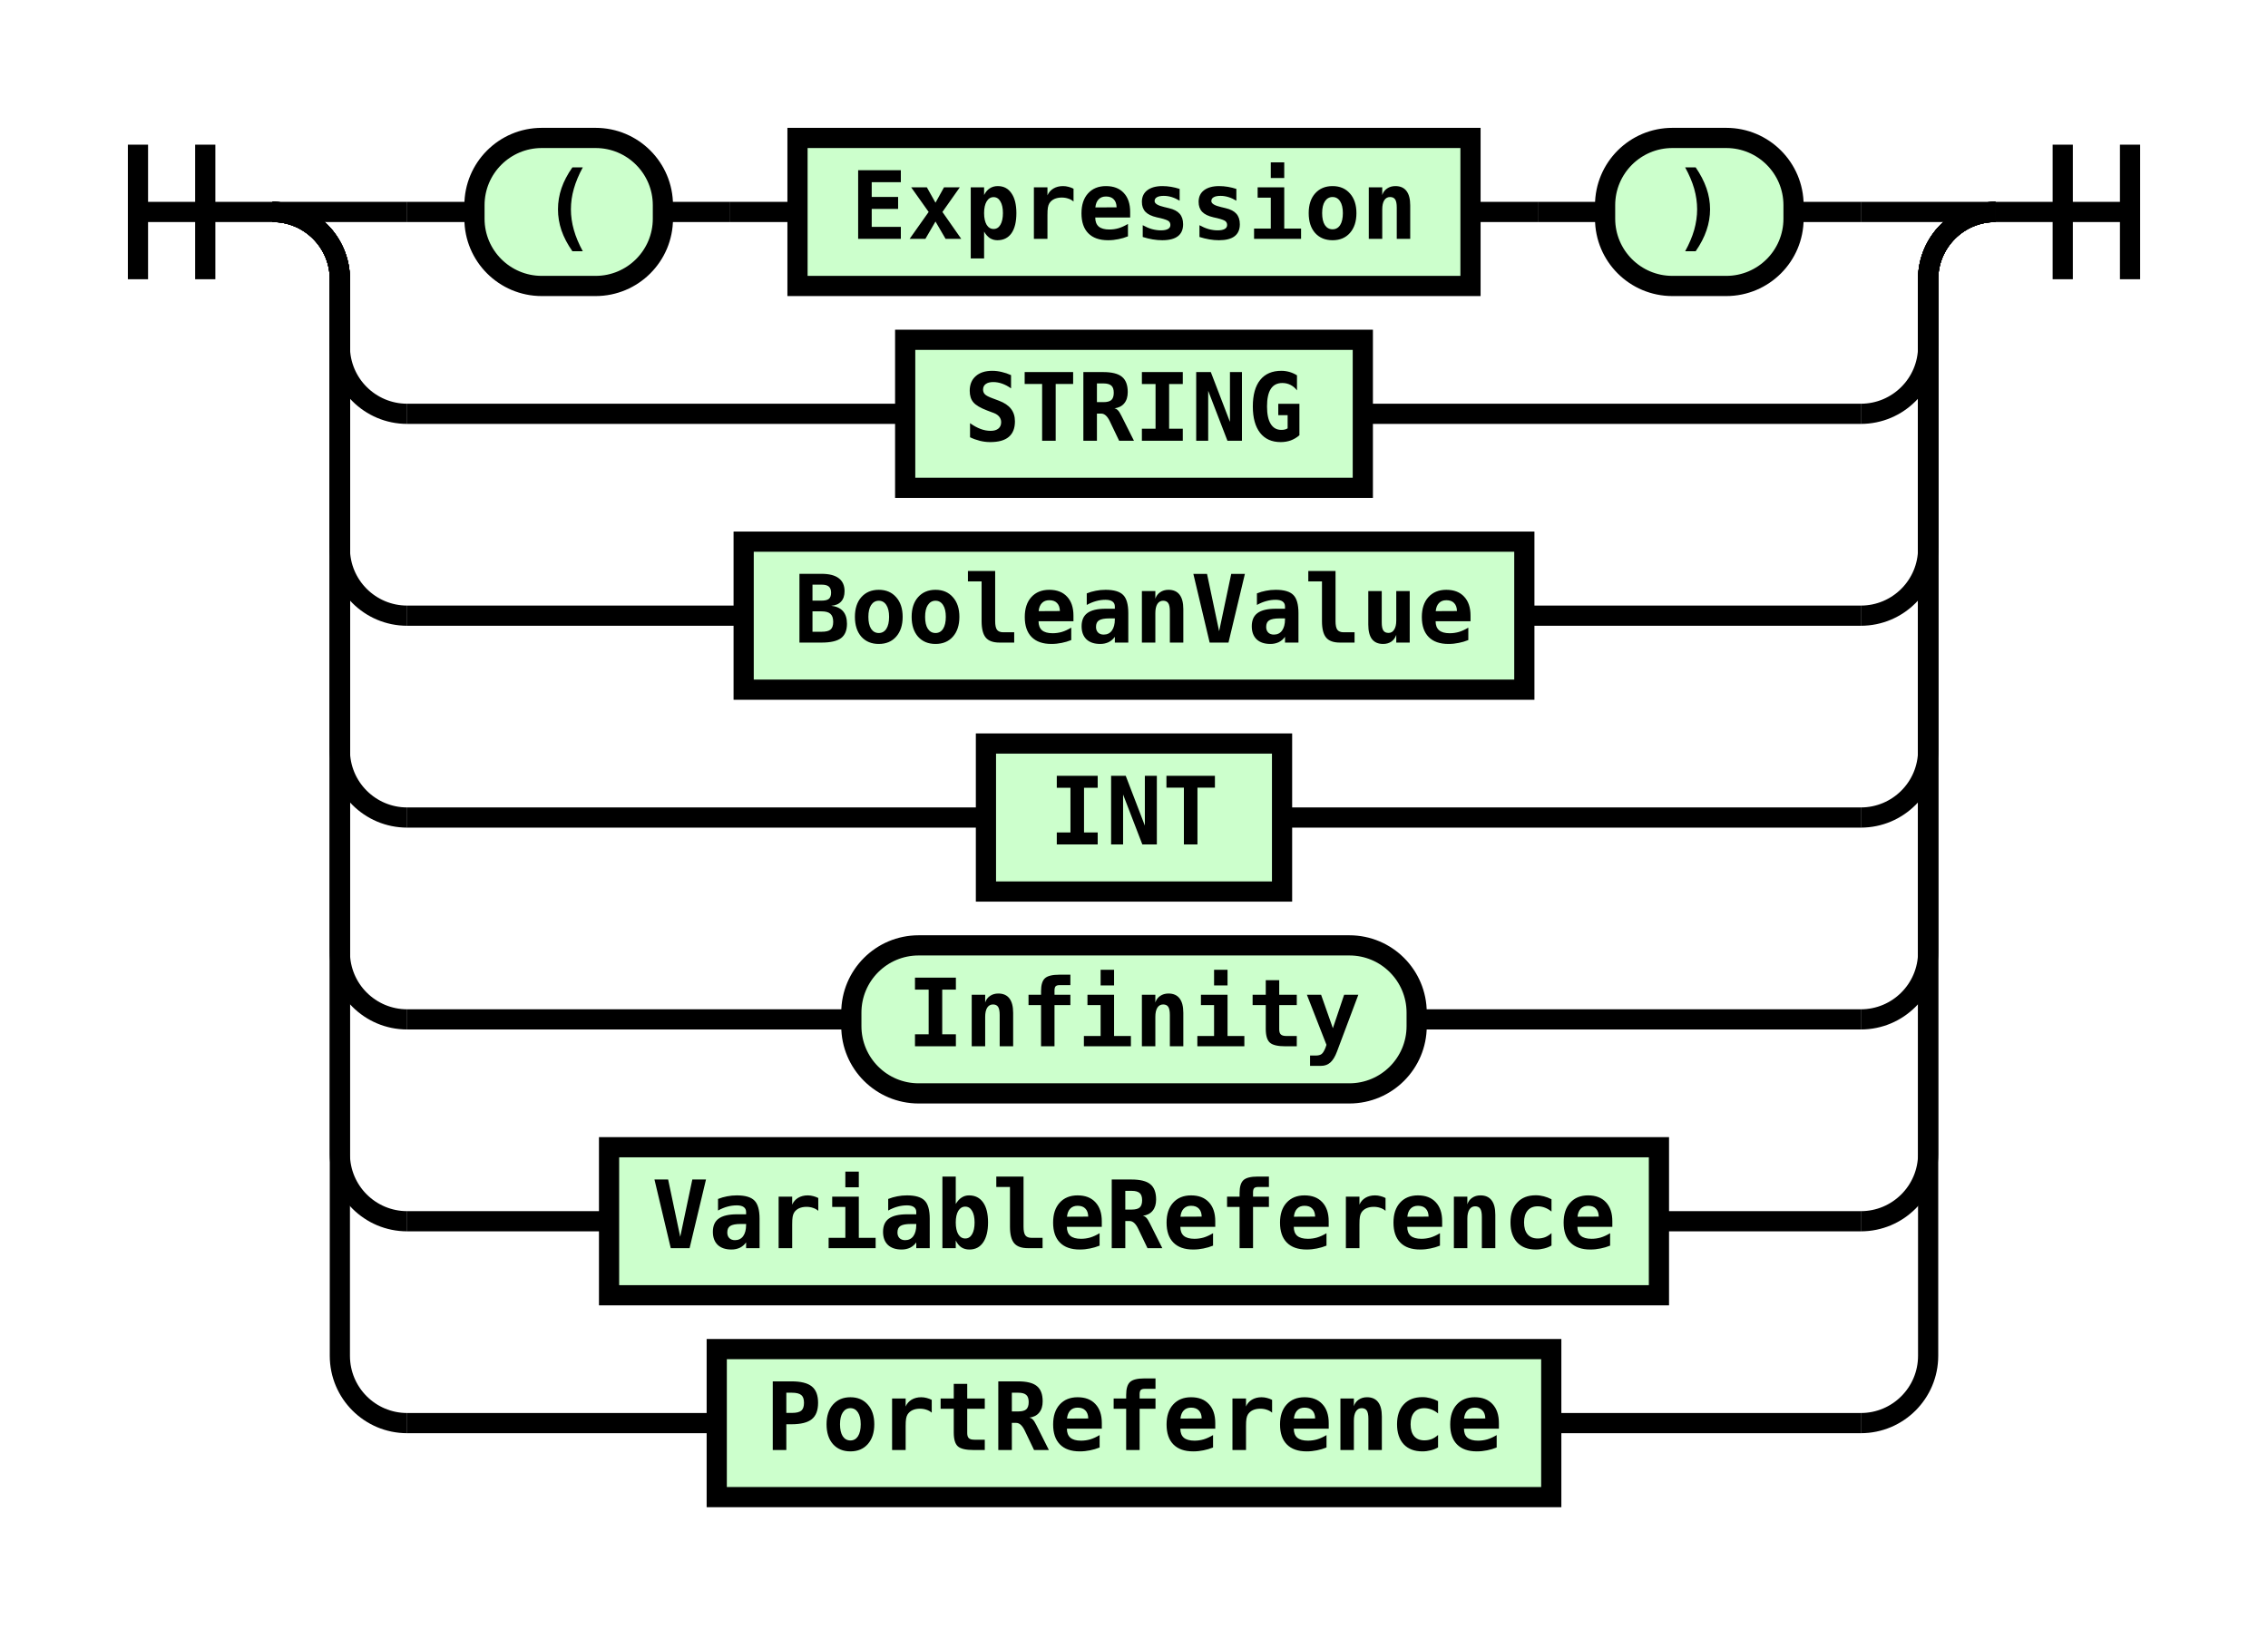
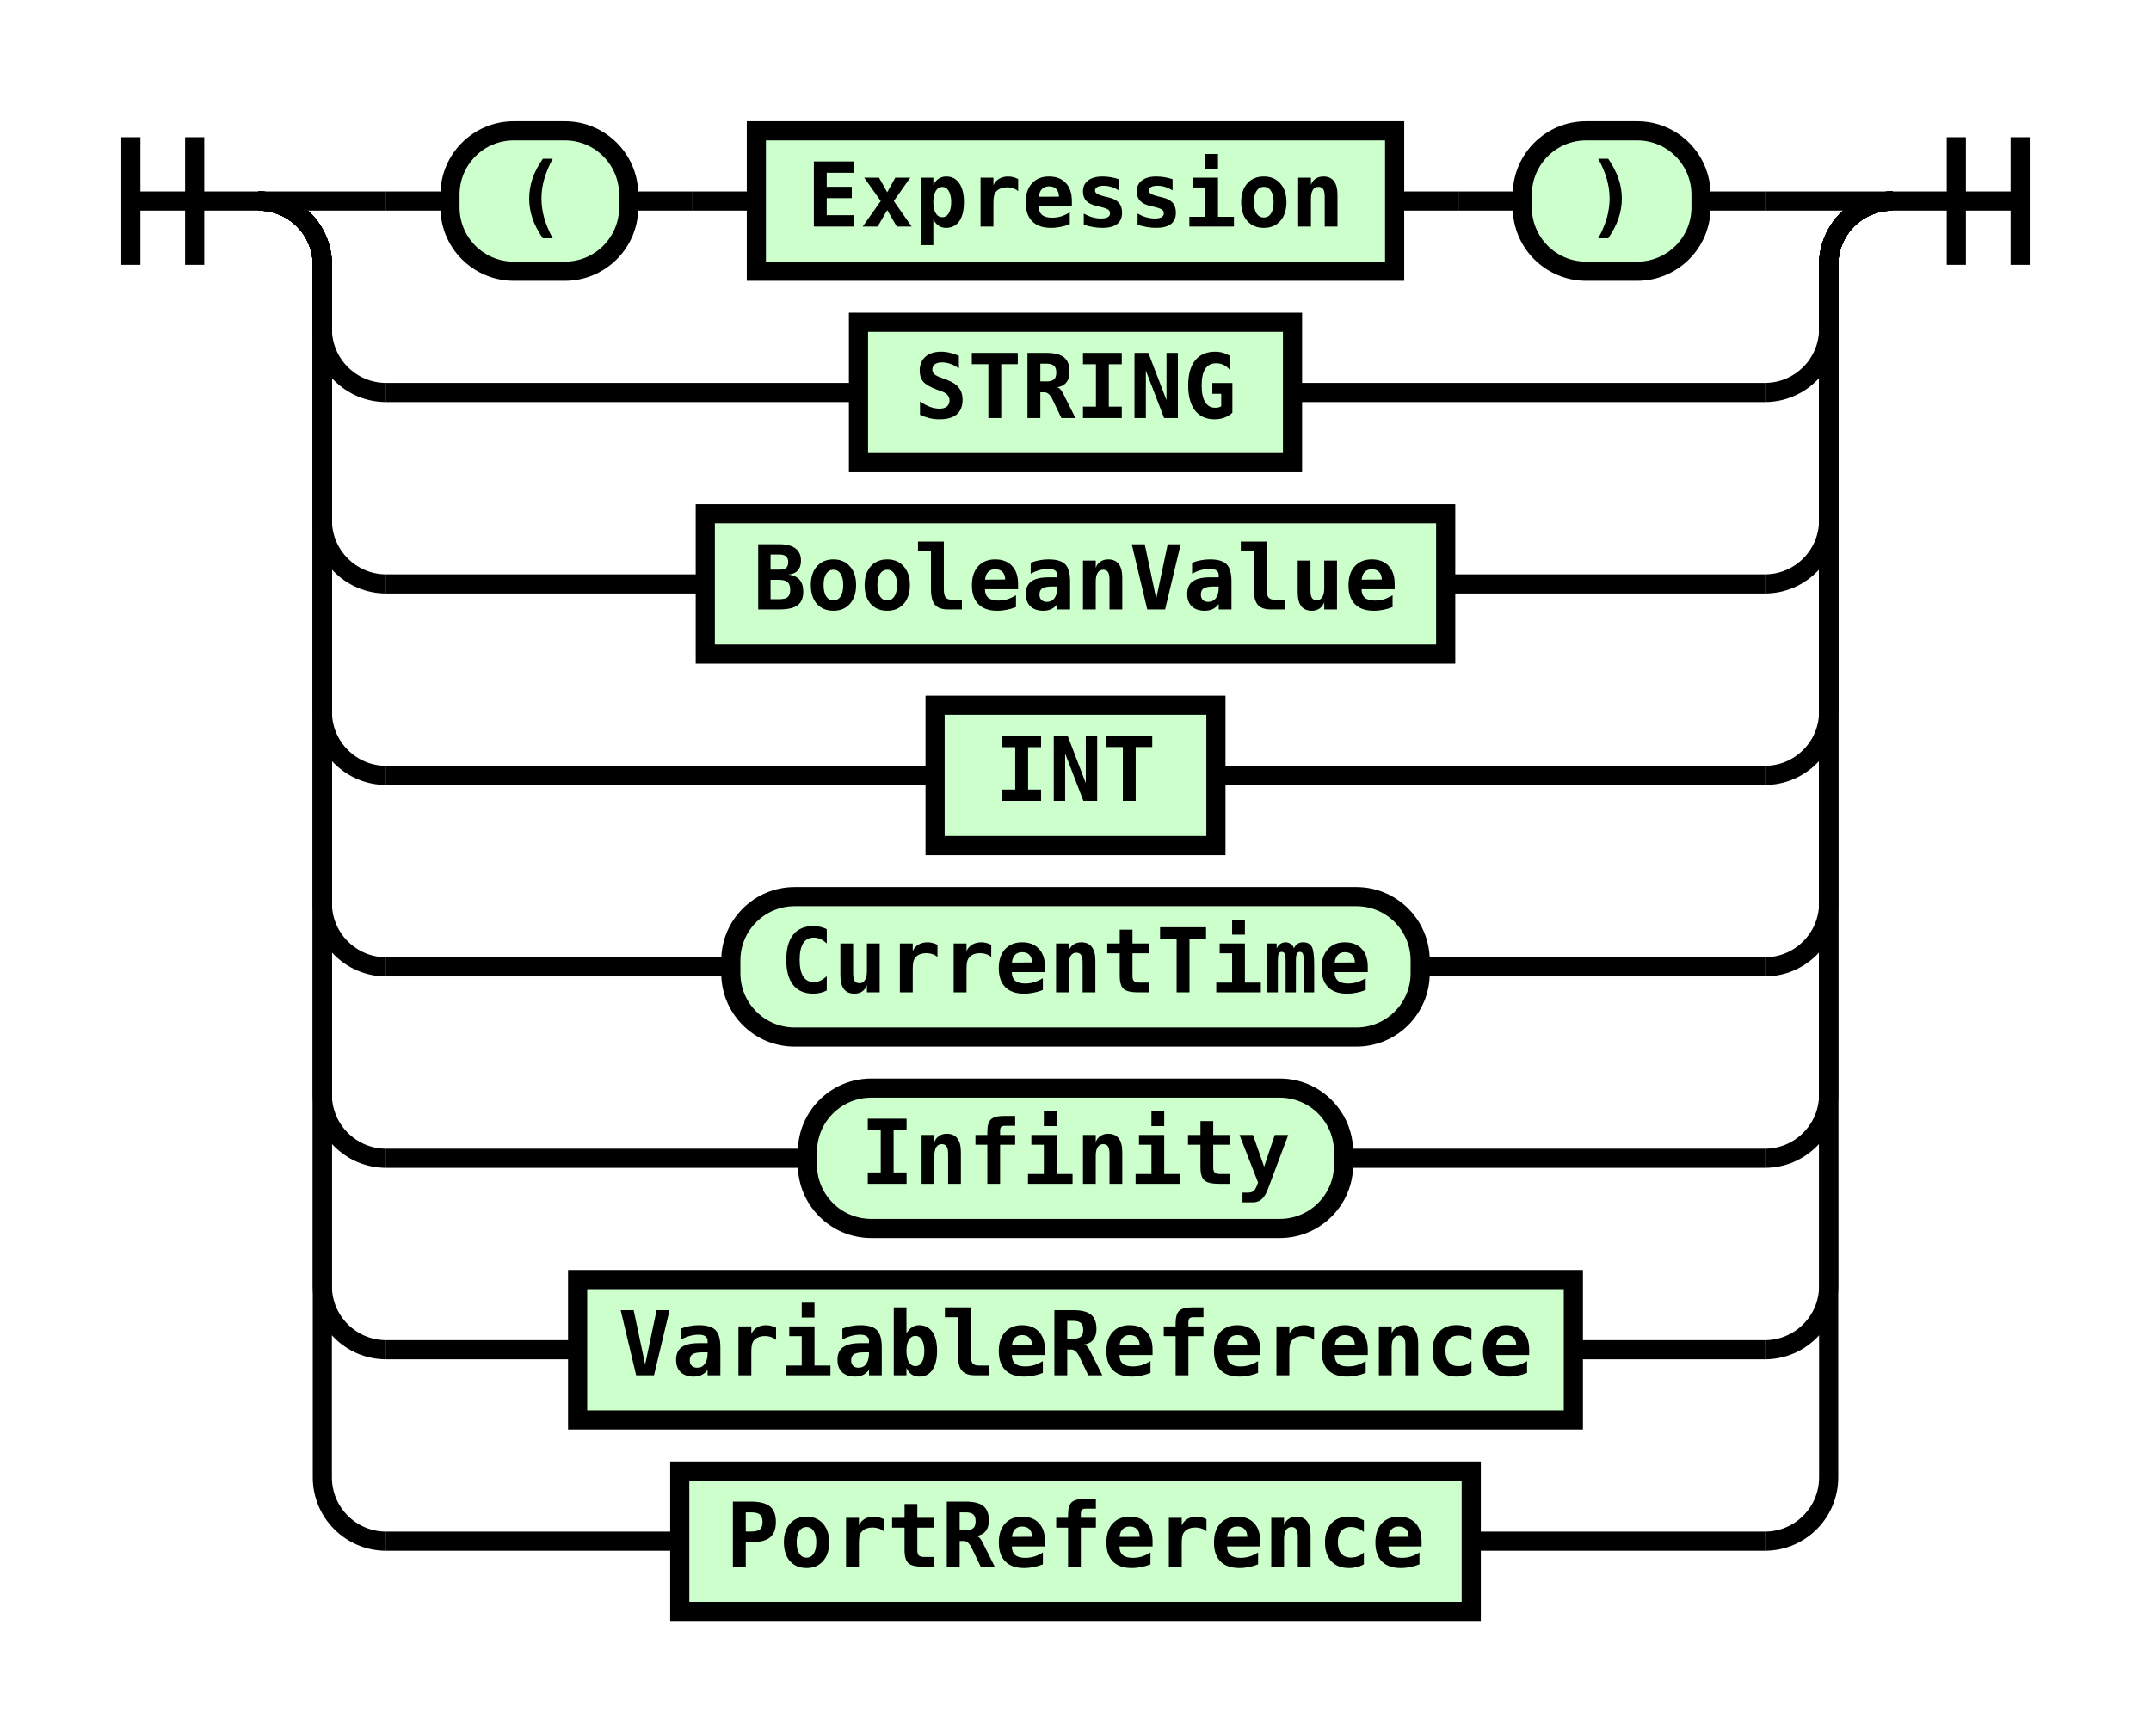
- <svg xmlns="http://www.w3.org/2000/svg" class="railroad-diagram" width="337" height="242" viewBox="0 0 337 242">
+ <svg xmlns="http://www.w3.org/2000/svg" class="railroad-diagram" width="337" height="272" viewBox="0 0 337 272">
  <style>
    svg.railroad-diagram {
        background-color: hsl(30,20%,95%);
    }
    svg.railroad-diagram path {
        stroke-width: 3;
        stroke: black;
        fill: rgba(0,0,0,0);
    }
    svg.railroad-diagram text {
        font: bold 14px monospace;
        text-anchor: middle;
    }
    svg.railroad-diagram text.label {
        text-anchor: start;
    }
    svg.railroad-diagram text.comment {
        font: italic 12px monospace;
    }
    svg.railroad-diagram rect {
        stroke-width: 3;
        stroke: black;
        fill: hsl(120,100%,90%);
    }
</style>
  <g transform="translate(.5 .5)">
    <path d="M 20 21 v 20 m 10 -20 v 20 m -10 -10 h 20.5" />
    <g>
      <path d="M40 31h0" />
      <path d="M296 31h0" />
      <path d="M40 31h20" />
      <g>
        <path d="M60 31h0" />
        <path d="M276 31h0" />
        <path d="M60 31h10" />
        <g>
          <path d="M70 31h0" />
          <path d="M98 31h0" />
          <rect x="70" y="20" width="28" height="22" rx="10" ry="10" />
          <text x="84" y="35">(</text>
        </g>
        <path d="M98 31h10" />
        <path d="M108 31h10" />
        <g>
          <path d="M118 31h0" />
          <path d="M218 31h0" />
          <rect x="118" y="20" width="100" height="22" />
          <text x="168" y="35">Expression</text>
        </g>
        <path d="M218 31h10" />
        <path d="M228 31h10" />
        <g>
          <path d="M238 31h0" />
          <path d="M266 31h0" />
          <rect x="238" y="20" width="28" height="22" rx="10" ry="10" />
          <text x="252" y="35">)</text>
        </g>
        <path d="M266 31h10" />
      </g>
      <path d="M276 31h20" />
      <path d="M40 31a10 10 0 0 1 10 10v10a10 10 0 0 0 10 10" />
      <g>
        <path d="M60 61h74" />
        <path d="M202 61h74" />
        <rect x="134" y="50" width="68" height="22" />
        <text x="168" y="65">STRING</text>
      </g>
      <path d="M276 61a10 10 0 0 0 10 -10v-10a10 10 0 0 1 10 -10" />
      <path d="M40 31a10 10 0 0 1 10 10v40a10 10 0 0 0 10 10" />
      <g>
        <path d="M60 91h50" />
        <path d="M226 91h50" />
        <rect x="110" y="80" width="116" height="22" />
        <text x="168" y="95">BooleanValue</text>
      </g>
      <path d="M276 91a10 10 0 0 0 10 -10v-40a10 10 0 0 1 10 -10" />
      <path d="M40 31a10 10 0 0 1 10 10v70a10 10 0 0 0 10 10" />
      <g>
        <path d="M60 121h86" />
        <path d="M190 121h86" />
        <rect x="146" y="110" width="44" height="22" />
        <text x="168" y="125">INT</text>
      </g>
      <path d="M276 121a10 10 0 0 0 10 -10v-70a10 10 0 0 1 10 -10" />
      <path d="M40 31a10 10 0 0 1 10 10v100a10 10 0 0 0 10 10" />
      <g>
-         <path d="M60 151h66" />
-         <path d="M210 151h66" />
-         <rect x="126" y="140" width="84" height="22" rx="10" ry="10" />
-         <text x="168" y="155">Infinity</text>
+         <path d="M60 151h54" />
+         <path d="M222 151h54" />
+         <rect x="114" y="140" width="108" height="22" rx="10" ry="10" />
+         <text x="168" y="155">CurrentTime</text>
      </g>
      <path d="M276 151a10 10 0 0 0 10 -10v-100a10 10 0 0 1 10 -10" />
      <path d="M40 31a10 10 0 0 1 10 10v130a10 10 0 0 0 10 10" />
      <g>
-         <path d="M60 181h30" />
-         <path d="M246 181h30" />
-         <rect x="90" y="170" width="156" height="22" />
-         <text x="168" y="185">VariableReference</text>
+         <path d="M60 181h66" />
+         <path d="M210 181h66" />
+         <rect x="126" y="170" width="84" height="22" rx="10" ry="10" />
+         <text x="168" y="185">Infinity</text>
      </g>
      <path d="M276 181a10 10 0 0 0 10 -10v-130a10 10 0 0 1 10 -10" />
      <path d="M40 31a10 10 0 0 1 10 10v160a10 10 0 0 0 10 10" />
      <g>
-         <path d="M60 211h46" />
-         <path d="M230 211h46" />
-         <rect x="106" y="200" width="124" height="22" />
-         <text x="168" y="215">PortReference</text>
+         <path d="M60 211h30" />
+         <path d="M246 211h30" />
+         <rect x="90" y="200" width="156" height="22" />
+         <text x="168" y="215">VariableReference</text>
      </g>
      <path d="M276 211a10 10 0 0 0 10 -10v-160a10 10 0 0 1 10 -10" />
+       <path d="M40 31a10 10 0 0 1 10 10v190a10 10 0 0 0 10 10" />
+       <g>
+         <path d="M60 241h46" />
+         <path d="M230 241h46" />
+         <rect x="106" y="230" width="124" height="22" />
+         <text x="168" y="245">PortReference</text>
+       </g>
+       <path d="M276 241a10 10 0 0 0 10 -10v-190a10 10 0 0 1 10 -10" />
    </g>
    <path d="M 296 31 h 20 m -10 -10 v 20 m 10 -20 v 20" />
  </g>
</svg>
